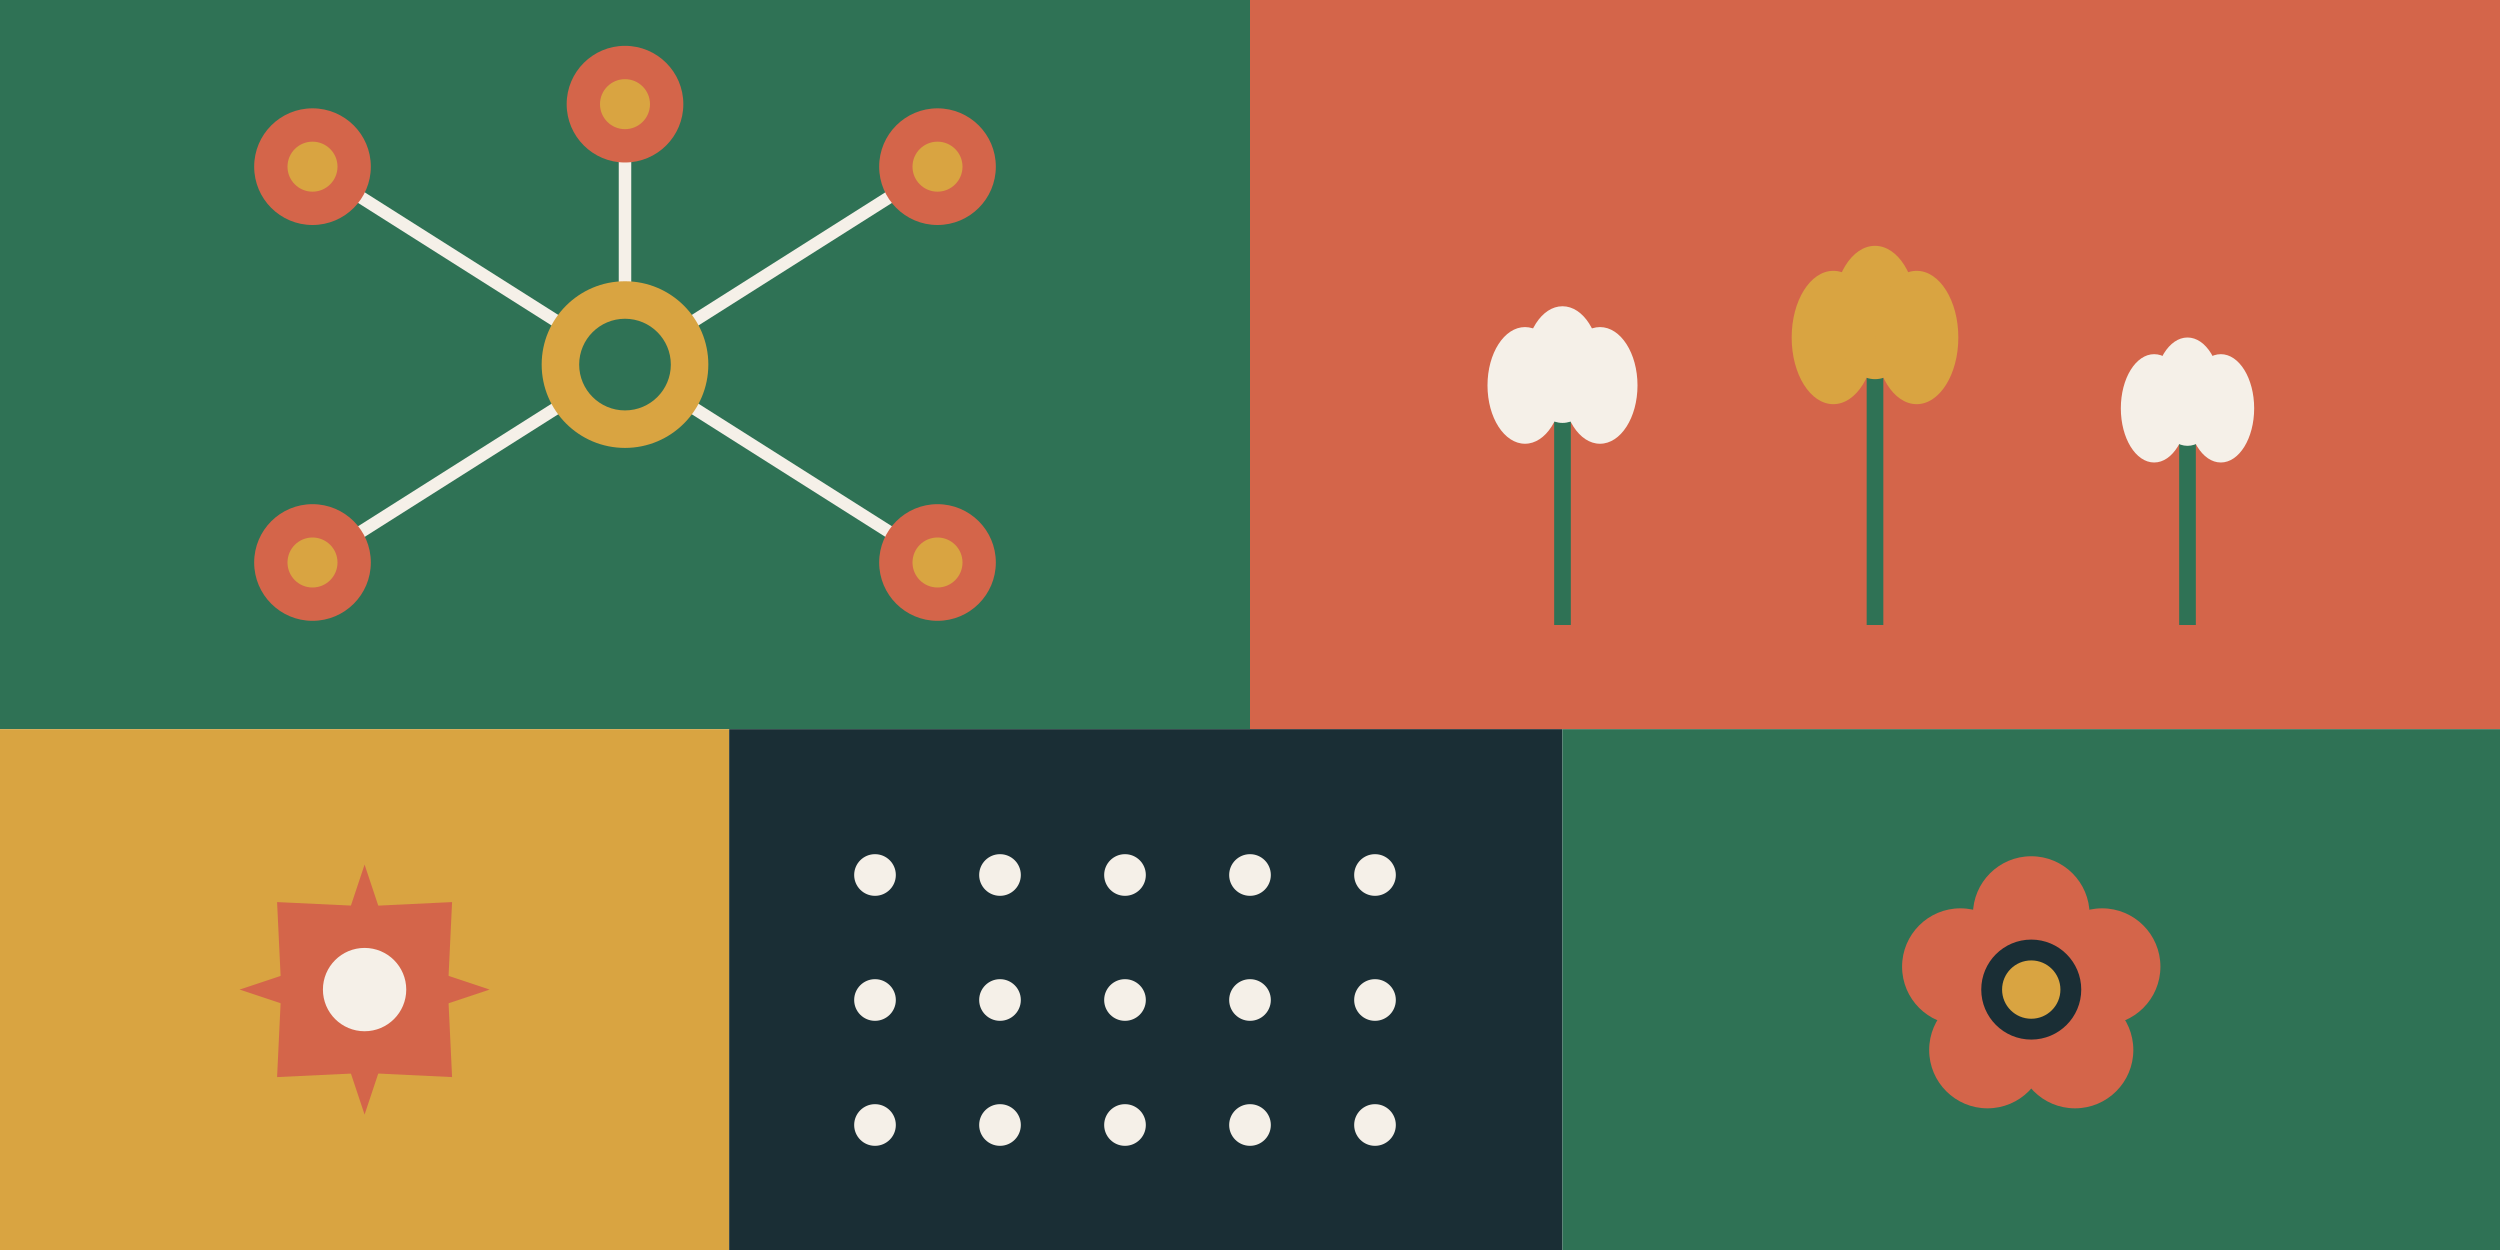
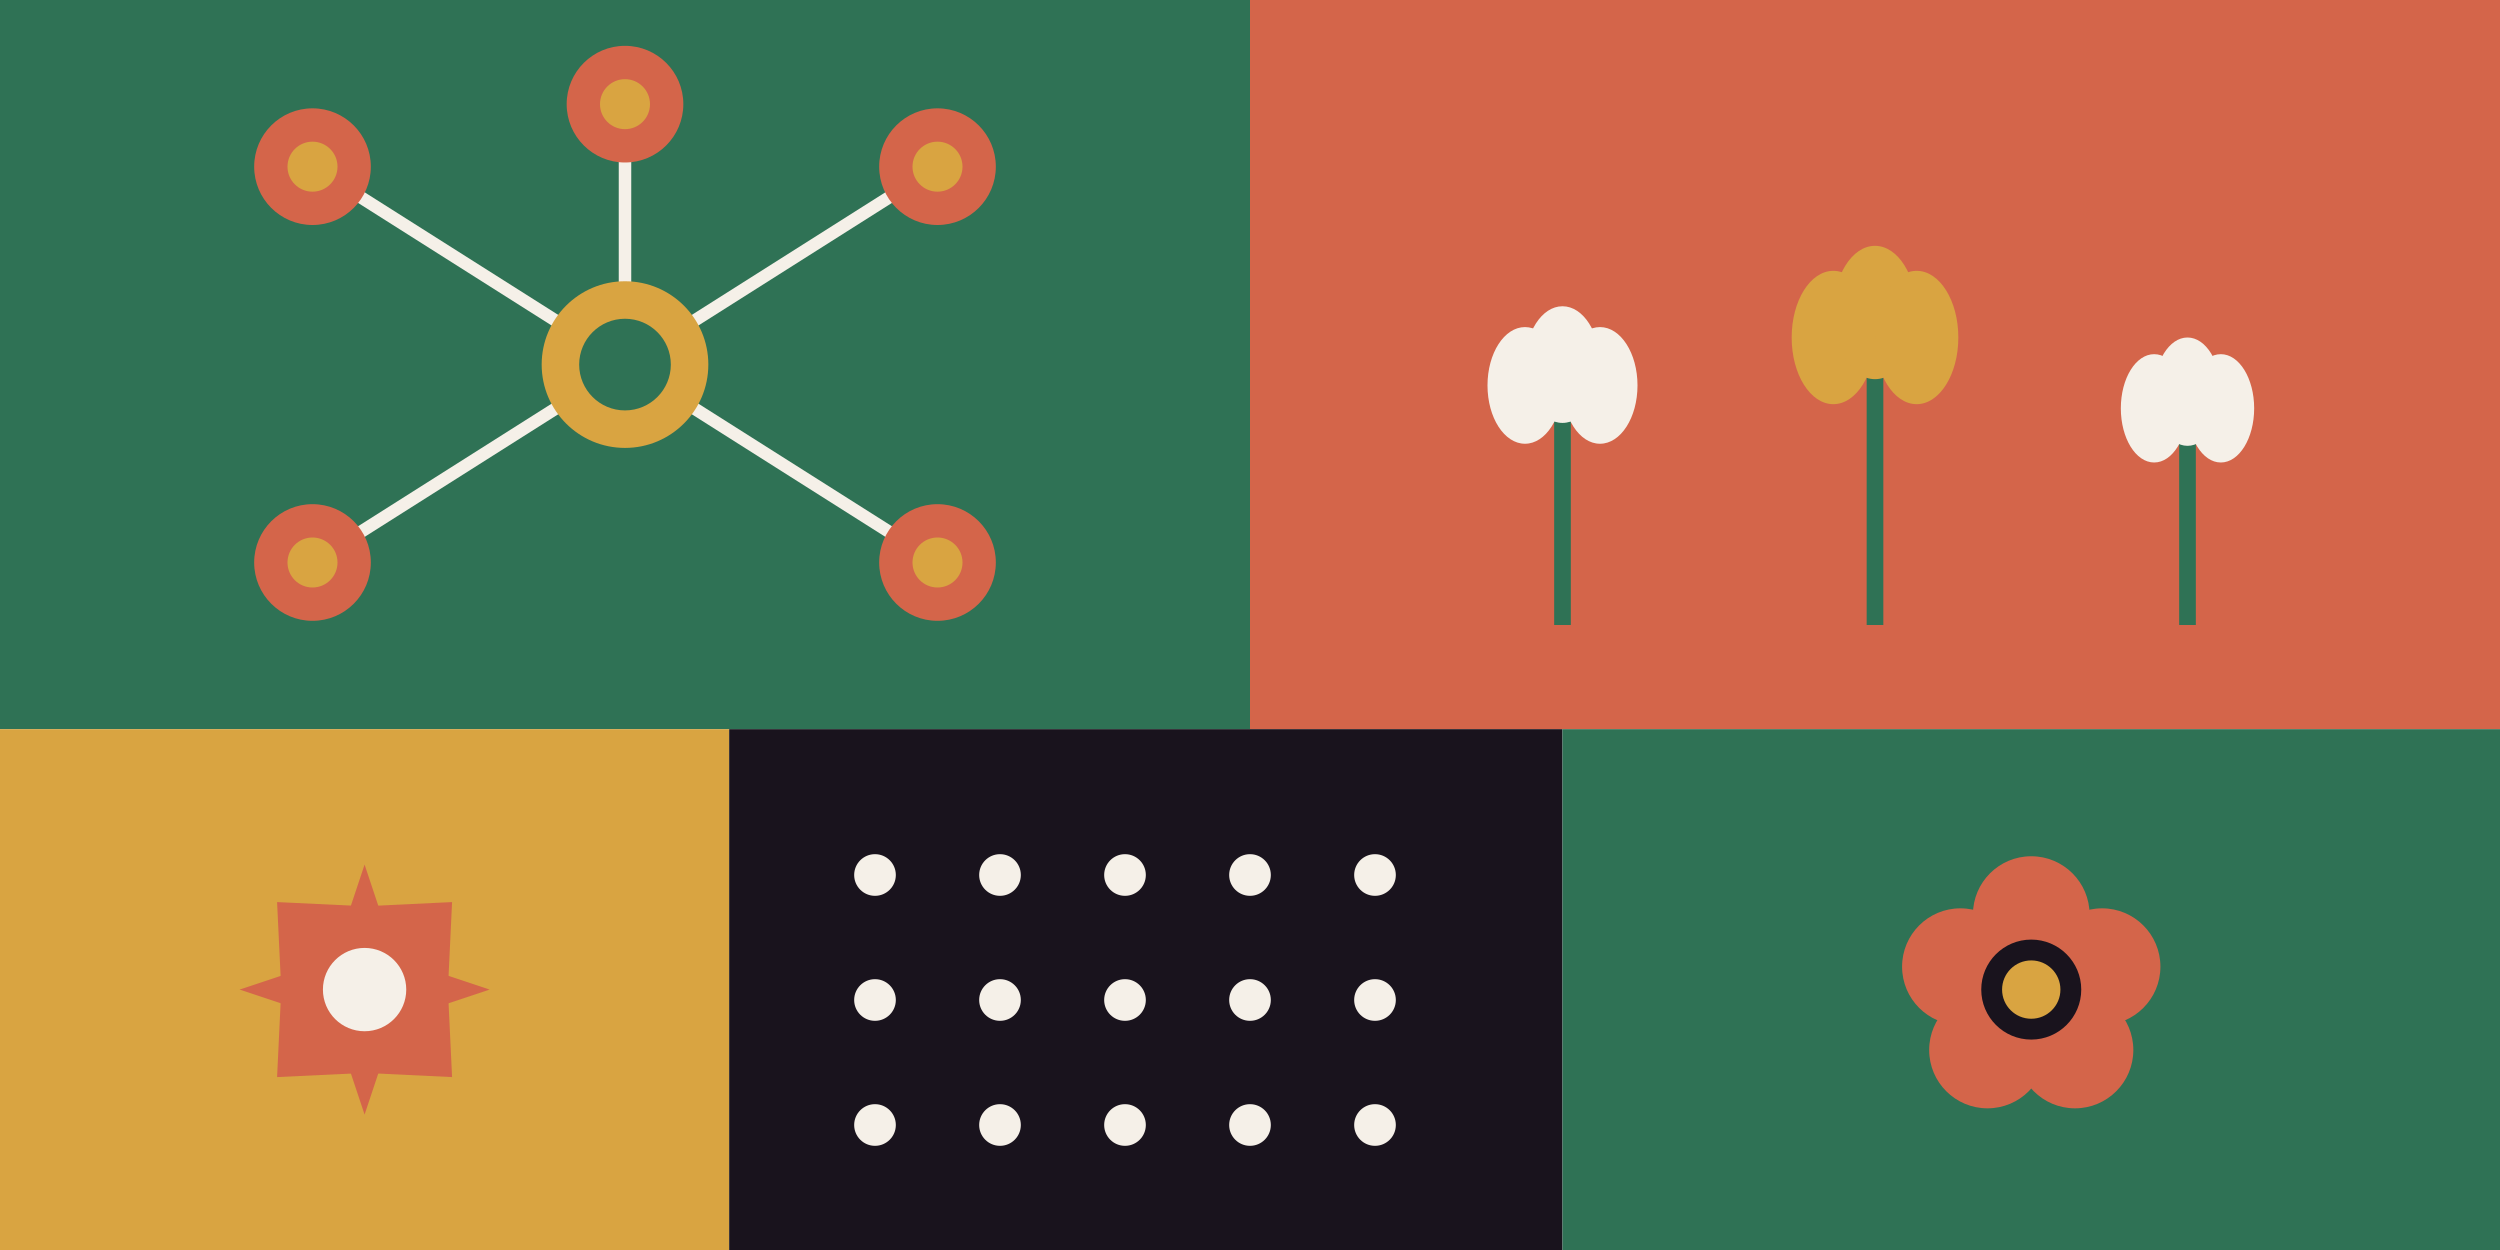
<svg xmlns="http://www.w3.org/2000/svg" width="1200" height="600" viewBox="0 0 1200 600" fill="none">
  <rect x="0" y="0" width="600" height="350" fill="#2F7255" />
  <g stroke="#F5F0E8" stroke-width="6" fill="none">
    <line x1="300" y1="175" x2="150" y2="80" />
    <line x1="300" y1="175" x2="450" y2="80" />
    <line x1="300" y1="175" x2="150" y2="270" />
    <line x1="300" y1="175" x2="450" y2="270" />
    <line x1="300" y1="175" x2="300" y2="50" />
  </g>
  <g fill="#D4654A">
    <circle cx="150" cy="80" r="28">
      <animate attributeName="r" values="28;40;28" dur="1.5s" begin="0s" repeatCount="indefinite" calcMode="spline" keySplines="0.4 0 0.6 1; 0.4 0 0.6 1" />
    </circle>
    <circle cx="450" cy="80" r="28">
      <animate attributeName="r" values="28;40;28" dur="1.5s" begin="0.3s" repeatCount="indefinite" calcMode="spline" keySplines="0.4 0 0.6 1; 0.4 0 0.6 1" />
    </circle>
    <circle cx="150" cy="270" r="28">
      <animate attributeName="r" values="28;40;28" dur="1.5s" begin="0.6s" repeatCount="indefinite" calcMode="spline" keySplines="0.4 0 0.6 1; 0.4 0 0.6 1" />
    </circle>
    <circle cx="450" cy="270" r="28">
      <animate attributeName="r" values="28;40;28" dur="1.5s" begin="0.9s" repeatCount="indefinite" calcMode="spline" keySplines="0.4 0 0.6 1; 0.4 0 0.6 1" />
    </circle>
    <circle cx="300" cy="50" r="28">
      <animate attributeName="r" values="28;40;28" dur="1.5s" begin="1.2s" repeatCount="indefinite" calcMode="spline" keySplines="0.4 0 0.6 1; 0.4 0 0.6 1" />
    </circle>
  </g>
  <g fill="#D9A441">
    <circle cx="150" cy="80" r="12" />
    <circle cx="450" cy="80" r="12" />
    <circle cx="150" cy="270" r="12" />
    <circle cx="450" cy="270" r="12" />
    <circle cx="300" cy="50" r="12" />
  </g>
  <circle cx="300" cy="175" r="40" fill="#D9A441" />
  <circle cx="300" cy="175" r="22" fill="#2F7255" />
  <rect x="600" y="0" width="600" height="350" fill="#D4654A" />
  <g transform="translate(750, 200)">
    <rect x="-4" y="0" width="8" height="100" fill="#2F7255" />
    <ellipse cx="-18" cy="-15" rx="18" ry="28" fill="#F5F0E8" />
    <ellipse cx="0" cy="-25" rx="18" ry="28" fill="#F5F0E8" />
    <ellipse cx="18" cy="-15" rx="18" ry="28" fill="#F5F0E8" />
  </g>
  <g transform="translate(900, 180)">
    <rect x="-4" y="0" width="8" height="120" fill="#2F7255" />
    <ellipse cx="-20" cy="-18" rx="20" ry="32" fill="#D9A441" />
    <ellipse cx="0" cy="-30" rx="20" ry="32" fill="#D9A441" />
    <ellipse cx="20" cy="-18" rx="20" ry="32" fill="#D9A441" />
  </g>
  <g transform="translate(1050, 210)">
    <rect x="-4" y="0" width="8" height="90" fill="#2F7255" />
    <ellipse cx="-16" cy="-14" rx="16" ry="26" fill="#F5F0E8" />
    <ellipse cx="0" cy="-22" rx="16" ry="26" fill="#F5F0E8" />
    <ellipse cx="16" cy="-14" rx="16" ry="26" fill="#F5F0E8" />
  </g>
  <rect x="0" y="350" width="350" height="250" fill="#D9A441" />
  <g transform="translate(175, 475)">
    <polygon points="0,-60 15,-15 60,0 15,15 0,60 -15,15 -60,0 -15,-15" fill="#D4654A" />
    <polygon points="0,-40 42,-42 40,0 42,42 0,40 -42,42 -40,0 -42,-42" fill="#D4654A" />
    <circle cx="0" cy="0" r="20" fill="#F5F0E8" />
  </g>
-   <rect x="350" y="350" width="400" height="250" fill="#1A2E35" />
+   <rect x="350" y="350" width="400" height="250" fill="#19131D" />
  <g fill="#F5F0E8">
    <circle cx="420" cy="420" r="10" />
    <circle cx="480" cy="420" r="10" />
    <circle cx="540" cy="420" r="10" />
    <circle cx="600" cy="420" r="10" />
    <circle cx="660" cy="420" r="10" />
    <circle cx="420" cy="480" r="10" />
    <circle cx="480" cy="480" r="10" />
    <circle cx="540" cy="480" r="10" />
    <circle cx="600" cy="480" r="10" />
    <circle cx="660" cy="480" r="10" />
    <circle cx="420" cy="540" r="10" />
    <circle cx="480" cy="540" r="10" />
    <circle cx="540" cy="540" r="10" />
    <circle cx="600" cy="540" r="10" />
    <circle cx="660" cy="540" r="10" />
  </g>
  <rect x="750" y="350" width="450" height="250" fill="#2F7255" />
  <g transform="translate(975, 475)">
    <g>
      <animateTransform attributeName="transform" type="rotate" from="0" to="-360" dur="25s" repeatCount="indefinite" />
      <circle cx="0" cy="-36" r="28" fill="#D4654A" />
      <circle cx="34" cy="-11" r="28" fill="#D4654A" />
      <circle cx="21" cy="29" r="28" fill="#D4654A" />
      <circle cx="-21" cy="29" r="28" fill="#D4654A" />
      <circle cx="-34" cy="-11" r="28" fill="#D4654A" />
    </g>
-     <circle cx="0" cy="0" r="24" fill="#1A2E35" />
+     <circle cx="0" cy="0" r="24" fill="#19131D" />
    <circle cx="0" cy="0" r="14" fill="#D9A441" />
  </g>
</svg>
